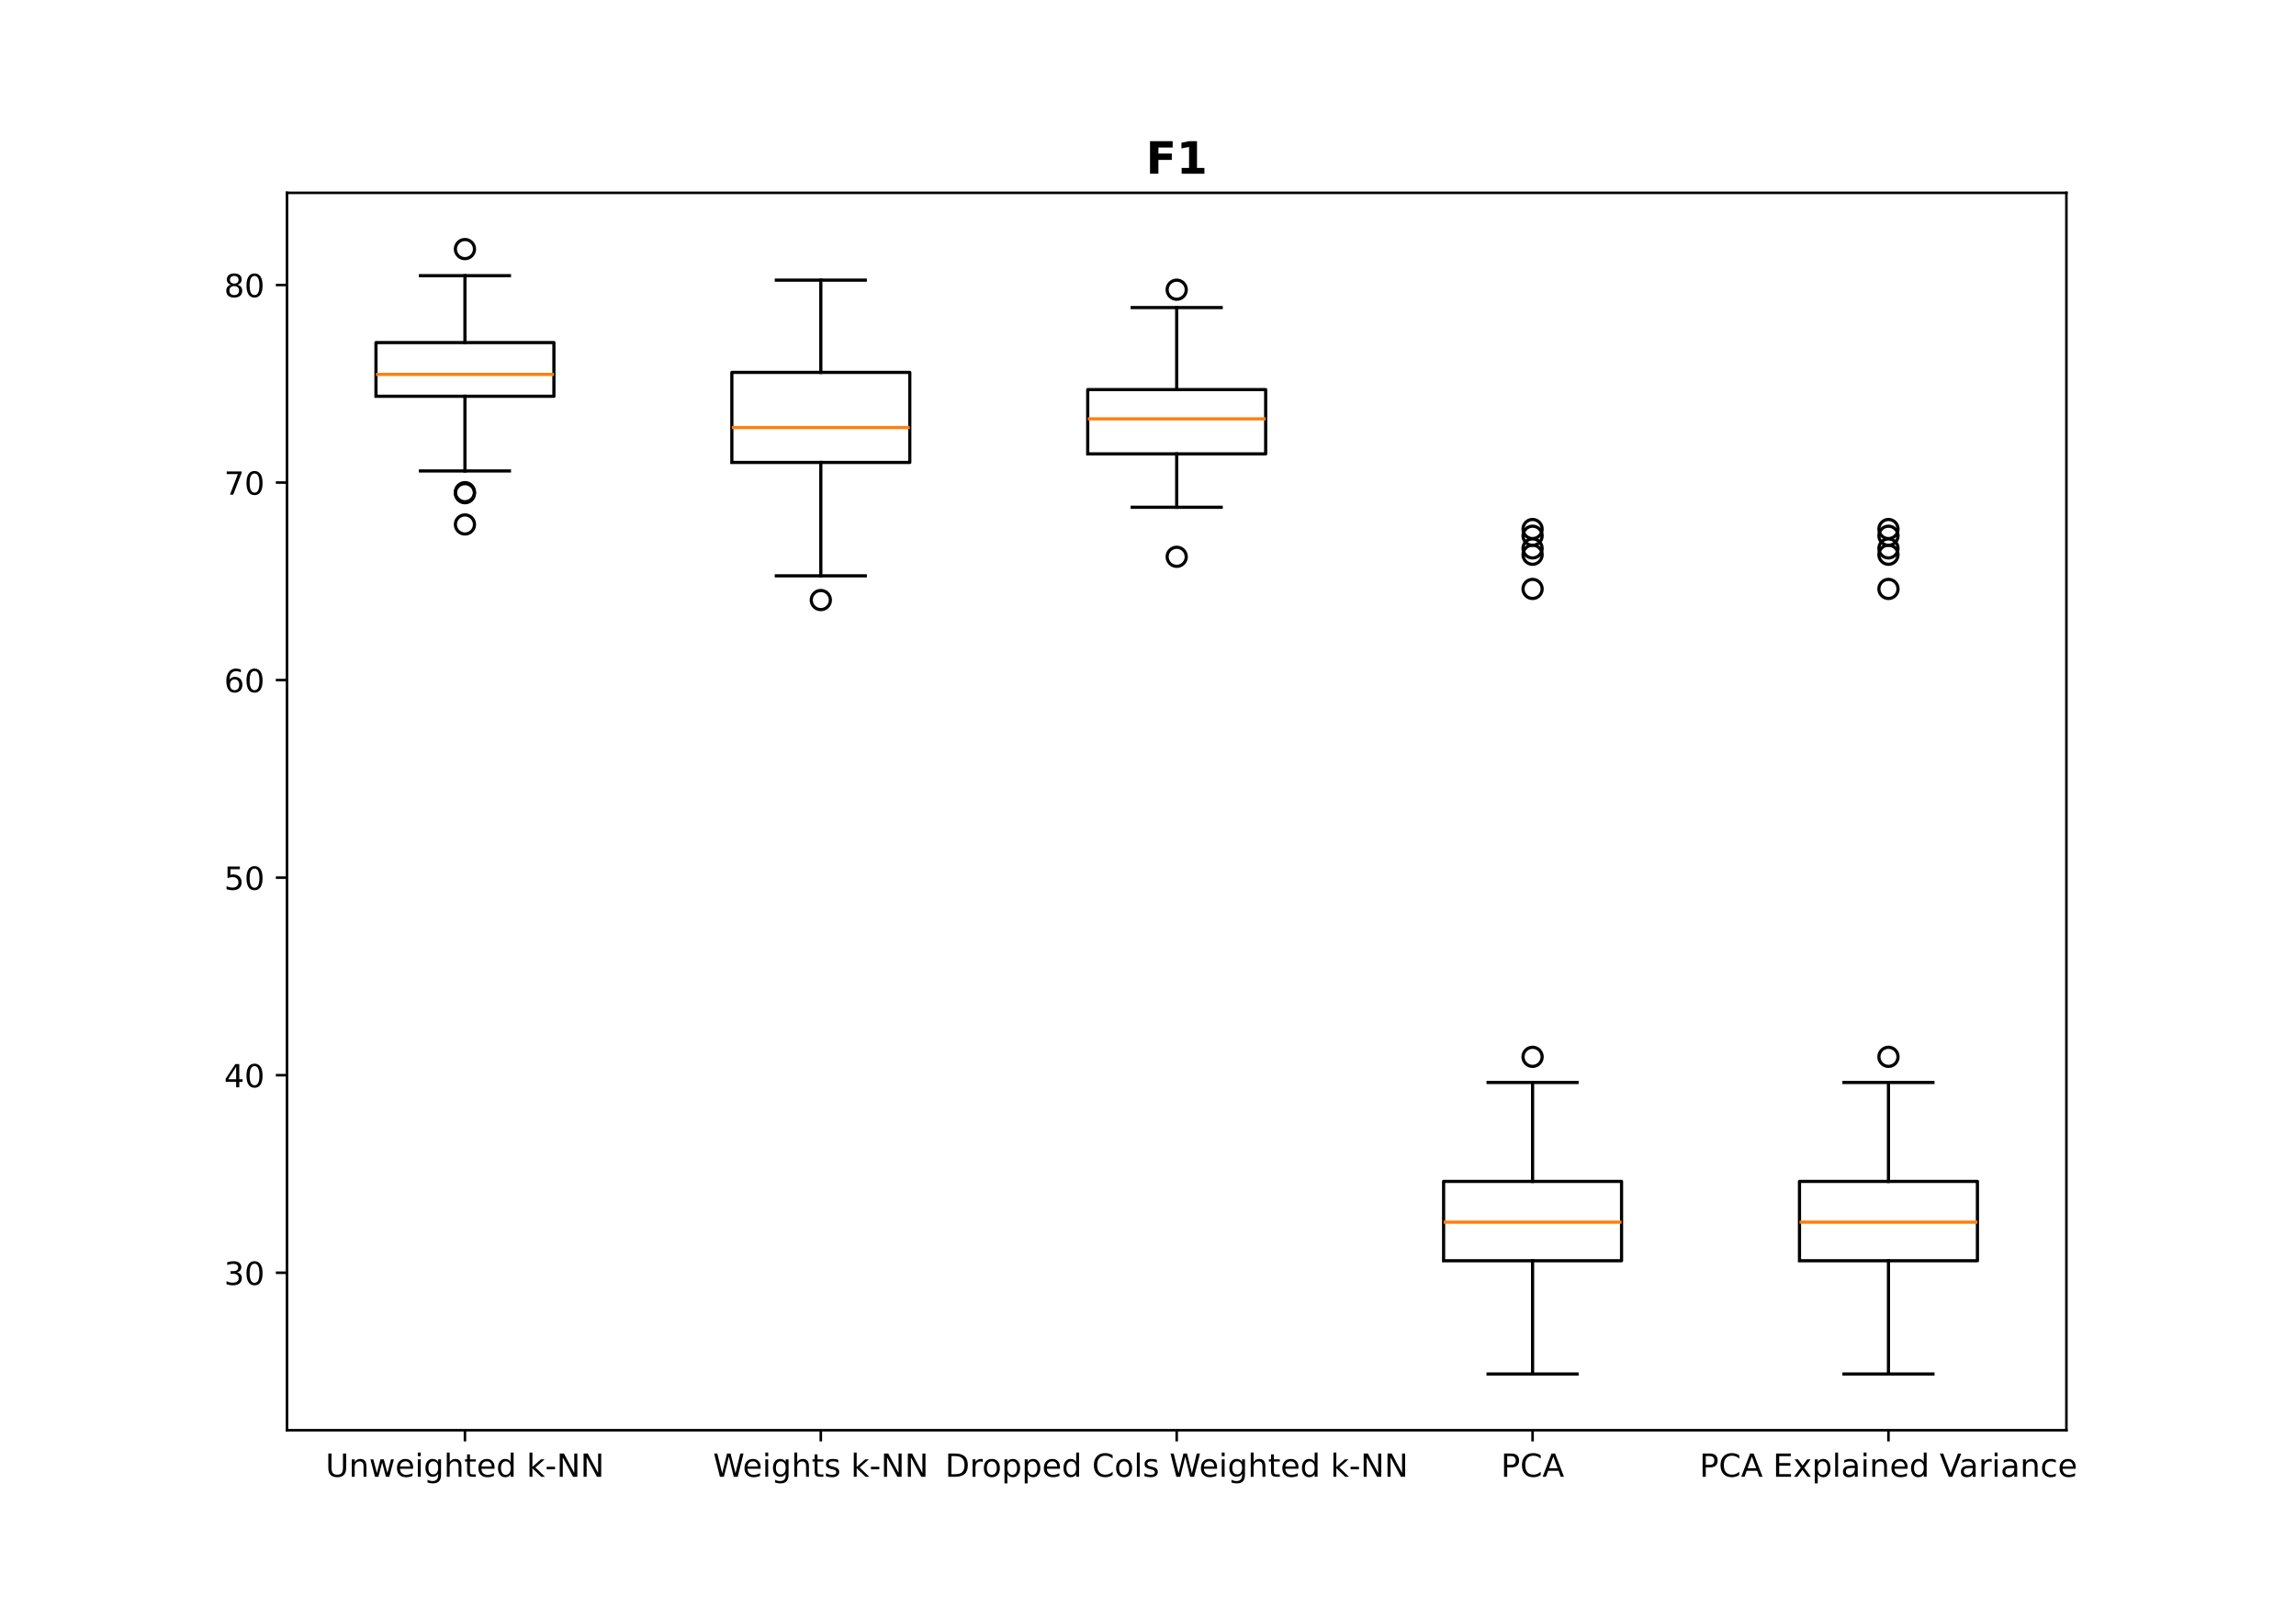
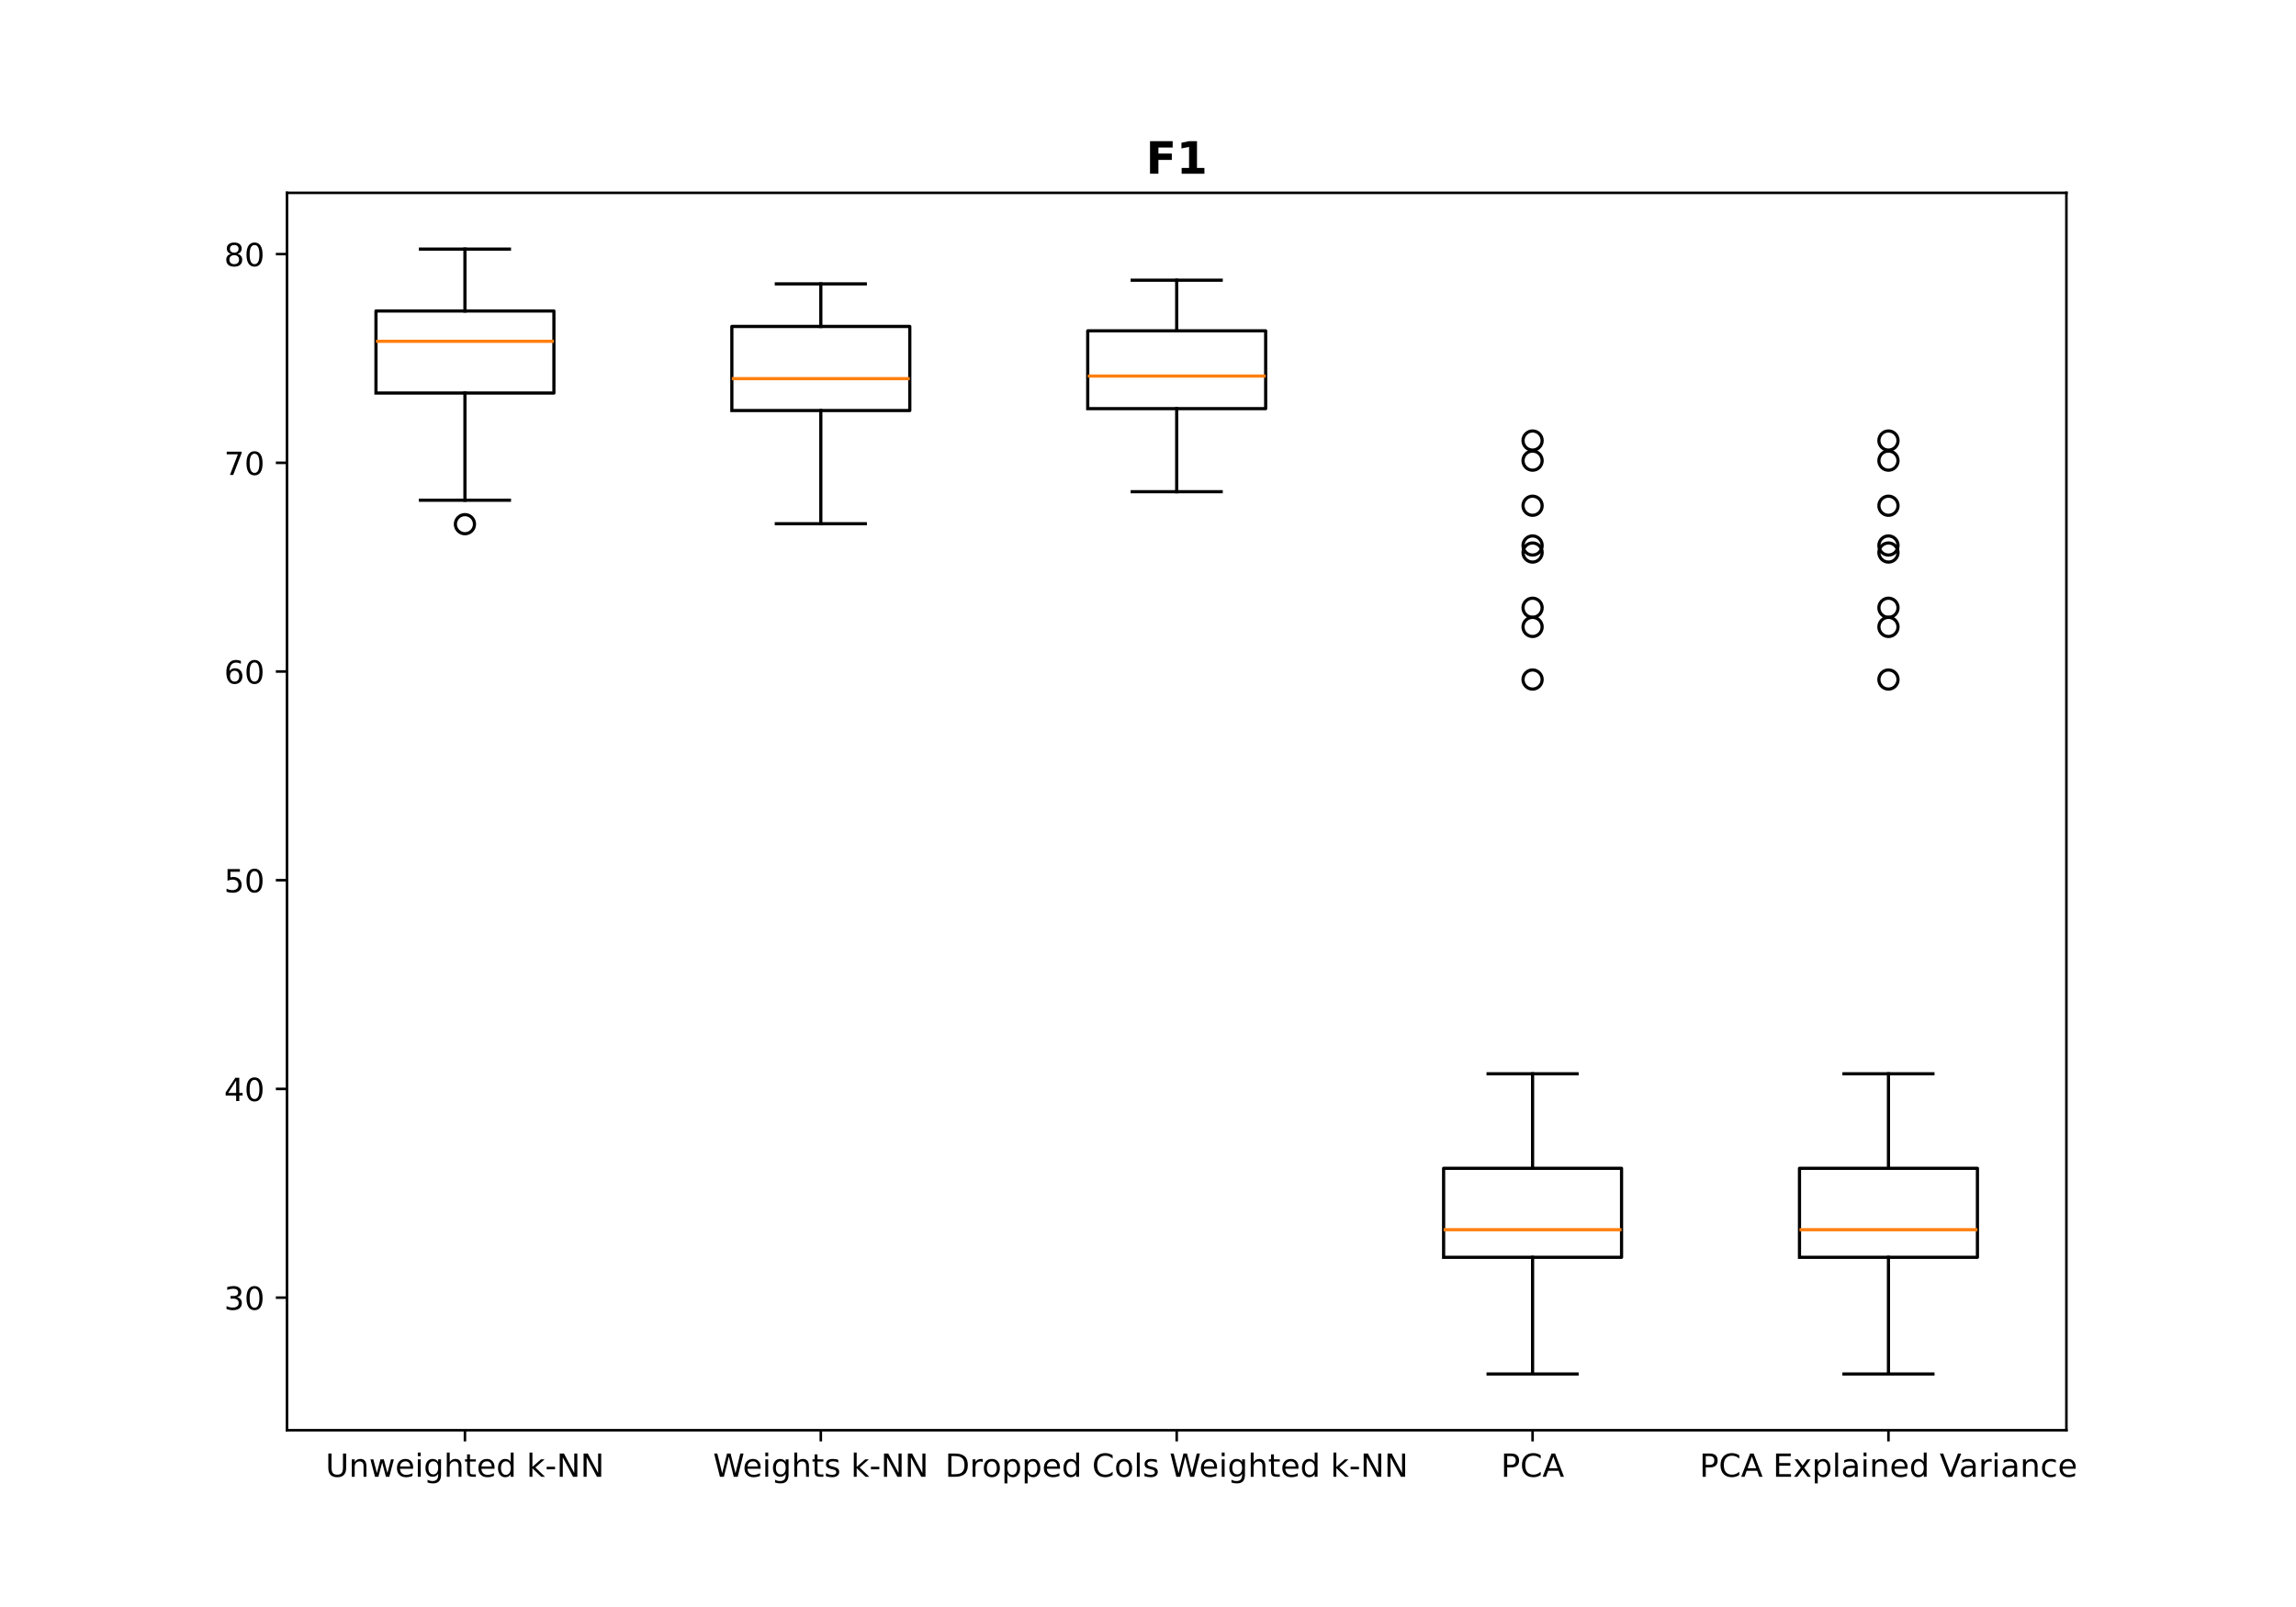
<svg xmlns="http://www.w3.org/2000/svg" xmlns:xlink="http://www.w3.org/1999/xlink" width="720pt" height="504pt" viewBox="0 0 720 504" version="1.1">
  <defs>
    <style type="text/css">*{stroke-linejoin: round; stroke-linecap: butt}</style>
  </defs>
  <g id="figure_1">
    <g id="patch_1">
      <path d="M 0 504  L 720 504  L 720 0  L 0 0  z " style="fill: #ffffff" />
    </g>
    <g id="axes_1">
      <g id="patch_2">
        <path d="M 90 448.56  L 648 448.56  L 648 60.48  L 90 60.48  z " style="fill: #ffffff" />
      </g>
      <g id="matplotlib.axis_1">
        <g id="xtick_1">
          <g id="line2d_1">
            <defs>
-               <path id="me5db2bb12d" d="M 0 0  L 0 3.5  " style="stroke: #000000; stroke-width: 0.8" />
+               <path id="mab70f60fe0" d="M 0 0  L 0 3.5  " style="stroke: #000000; stroke-width: 0.8" />
            </defs>
            <g>
-               <use xlink:href="#me5db2bb12d" x="145.8" y="448.56" style="stroke: #000000; stroke-width: 0.8" />
+               <use xlink:href="#mab70f60fe0" x="145.8" y="448.56" style="stroke: #000000; stroke-width: 0.8" />
            </g>
          </g>
          <g id="text_1">
            <g transform="translate(102.0938 463.1584) scale(0.1 -0.1)">
              <defs>
                <path id="DejaVuSans-55" d="M 556 4666  L 1191 4666  L 1191 1831  Q 1191 1081 1462 751  Q 1734 422 2344 422  Q 2950 422 3222 751  Q 3494 1081 3494 1831  L 3494 4666  L 4128 4666  L 4128 1753  Q 4128 841 3676 375  Q 3225 -91 2344 -91  Q 1459 -91 1007 375  Q 556 841 556 1753  L 556 4666  z " transform="scale(0.015625)" />
                <path id="DejaVuSans-6e" d="M 3513 2113  L 3513 0  L 2938 0  L 2938 2094  Q 2938 2591 2744 2837  Q 2550 3084 2163 3084  Q 1697 3084 1428 2787  Q 1159 2491 1159 1978  L 1159 0  L 581 0  L 581 3500  L 1159 3500  L 1159 2956  Q 1366 3272 1645 3428  Q 1925 3584 2291 3584  Q 2894 3584 3203 3211  Q 3513 2838 3513 2113  z " transform="scale(0.015625)" />
                <path id="DejaVuSans-77" d="M 269 3500  L 844 3500  L 1563 769  L 2278 3500  L 2956 3500  L 3675 769  L 4391 3500  L 4966 3500  L 4050 0  L 3372 0  L 2619 2869  L 1863 0  L 1184 0  L 269 3500  z " transform="scale(0.015625)" />
                <path id="DejaVuSans-65" d="M 3597 1894  L 3597 1613  L 953 1613  Q 991 1019 1311 708  Q 1631 397 2203 397  Q 2534 397 2845 478  Q 3156 559 3463 722  L 3463 178  Q 3153 47 2828 -22  Q 2503 -91 2169 -91  Q 1331 -91 842 396  Q 353 884 353 1716  Q 353 2575 817 3079  Q 1281 3584 2069 3584  Q 2775 3584 3186 3129  Q 3597 2675 3597 1894  z M 3022 2063  Q 3016 2534 2758 2815  Q 2500 3097 2075 3097  Q 1594 3097 1305 2825  Q 1016 2553 972 2059  L 3022 2063  z " transform="scale(0.015625)" />
                <path id="DejaVuSans-69" d="M 603 3500  L 1178 3500  L 1178 0  L 603 0  L 603 3500  z M 603 4863  L 1178 4863  L 1178 4134  L 603 4134  L 603 4863  z " transform="scale(0.015625)" />
                <path id="DejaVuSans-67" d="M 2906 1791  Q 2906 2416 2648 2759  Q 2391 3103 1925 3103  Q 1463 3103 1205 2759  Q 947 2416 947 1791  Q 947 1169 1205 825  Q 1463 481 1925 481  Q 2391 481 2648 825  Q 2906 1169 2906 1791  z M 3481 434  Q 3481 -459 3084 -895  Q 2688 -1331 1869 -1331  Q 1566 -1331 1297 -1286  Q 1028 -1241 775 -1147  L 775 -588  Q 1028 -725 1275 -790  Q 1522 -856 1778 -856  Q 2344 -856 2625 -561  Q 2906 -266 2906 331  L 2906 616  Q 2728 306 2450 153  Q 2172 0 1784 0  Q 1141 0 747 490  Q 353 981 353 1791  Q 353 2603 747 3093  Q 1141 3584 1784 3584  Q 2172 3584 2450 3431  Q 2728 3278 2906 2969  L 2906 3500  L 3481 3500  L 3481 434  z " transform="scale(0.015625)" />
                <path id="DejaVuSans-68" d="M 3513 2113  L 3513 0  L 2938 0  L 2938 2094  Q 2938 2591 2744 2837  Q 2550 3084 2163 3084  Q 1697 3084 1428 2787  Q 1159 2491 1159 1978  L 1159 0  L 581 0  L 581 4863  L 1159 4863  L 1159 2956  Q 1366 3272 1645 3428  Q 1925 3584 2291 3584  Q 2894 3584 3203 3211  Q 3513 2838 3513 2113  z " transform="scale(0.015625)" />
                <path id="DejaVuSans-74" d="M 1172 4494  L 1172 3500  L 2356 3500  L 2356 3053  L 1172 3053  L 1172 1153  Q 1172 725 1289 603  Q 1406 481 1766 481  L 2356 481  L 2356 0  L 1766 0  Q 1100 0 847 248  Q 594 497 594 1153  L 594 3053  L 172 3053  L 172 3500  L 594 3500  L 594 4494  L 1172 4494  z " transform="scale(0.015625)" />
                <path id="DejaVuSans-64" d="M 2906 2969  L 2906 4863  L 3481 4863  L 3481 0  L 2906 0  L 2906 525  Q 2725 213 2448 61  Q 2172 -91 1784 -91  Q 1150 -91 751 415  Q 353 922 353 1747  Q 353 2572 751 3078  Q 1150 3584 1784 3584  Q 2172 3584 2448 3432  Q 2725 3281 2906 2969  z M 947 1747  Q 947 1113 1208 752  Q 1469 391 1925 391  Q 2381 391 2643 752  Q 2906 1113 2906 1747  Q 2906 2381 2643 2742  Q 2381 3103 1925 3103  Q 1469 3103 1208 2742  Q 947 2381 947 1747  z " transform="scale(0.015625)" />
                <path id="DejaVuSans-20" transform="scale(0.015625)" />
                <path id="DejaVuSans-6b" d="M 581 4863  L 1159 4863  L 1159 1991  L 2875 3500  L 3609 3500  L 1753 1863  L 3688 0  L 2938 0  L 1159 1709  L 1159 0  L 581 0  L 581 4863  z " transform="scale(0.015625)" />
                <path id="DejaVuSans-2d" d="M 313 2009  L 1997 2009  L 1997 1497  L 313 1497  L 313 2009  z " transform="scale(0.015625)" />
                <path id="DejaVuSans-4e" d="M 628 4666  L 1478 4666  L 3547 763  L 3547 4666  L 4159 4666  L 4159 0  L 3309 0  L 1241 3903  L 1241 0  L 628 0  L 628 4666  z " transform="scale(0.015625)" />
              </defs>
              <use xlink:href="#DejaVuSans-55" />
              <use xlink:href="#DejaVuSans-6e" x="73.193" />
              <use xlink:href="#DejaVuSans-77" x="136.572" />
              <use xlink:href="#DejaVuSans-65" x="218.359" />
              <use xlink:href="#DejaVuSans-69" x="279.883" />
              <use xlink:href="#DejaVuSans-67" x="307.666" />
              <use xlink:href="#DejaVuSans-68" x="371.143" />
              <use xlink:href="#DejaVuSans-74" x="434.521" />
              <use xlink:href="#DejaVuSans-65" x="473.73" />
              <use xlink:href="#DejaVuSans-64" x="535.254" />
              <use xlink:href="#DejaVuSans-20" x="598.73" />
              <use xlink:href="#DejaVuSans-6b" x="630.518" />
              <use xlink:href="#DejaVuSans-2d" x="688.428" />
              <use xlink:href="#DejaVuSans-4e" x="724.512" />
              <use xlink:href="#DejaVuSans-4e" x="799.316" />
            </g>
          </g>
        </g>
        <g id="xtick_2">
          <g id="line2d_2">
            <g>
-               <use xlink:href="#me5db2bb12d" x="257.4" y="448.56" style="stroke: #000000; stroke-width: 0.8" />
+               <use xlink:href="#mab70f60fe0" x="257.4" y="448.56" style="stroke: #000000; stroke-width: 0.8" />
            </g>
          </g>
          <g id="text_2">
            <g transform="translate(223.607 463.1584) scale(0.1 -0.1)">
              <defs>
                <path id="DejaVuSans-57" d="M 213 4666  L 850 4666  L 1831 722  L 2809 4666  L 3519 4666  L 4500 722  L 5478 4666  L 6119 4666  L 4947 0  L 4153 0  L 3169 4050  L 2175 0  L 1381 0  L 213 4666  z " transform="scale(0.015625)" />
                <path id="DejaVuSans-73" d="M 2834 3397  L 2834 2853  Q 2591 2978 2328 3040  Q 2066 3103 1784 3103  Q 1356 3103 1142 2972  Q 928 2841 928 2578  Q 928 2378 1081 2264  Q 1234 2150 1697 2047  L 1894 2003  Q 2506 1872 2764 1633  Q 3022 1394 3022 966  Q 3022 478 2636 193  Q 2250 -91 1575 -91  Q 1294 -91 989 -36  Q 684 19 347 128  L 347 722  Q 666 556 975 473  Q 1284 391 1588 391  Q 1994 391 2212 530  Q 2431 669 2431 922  Q 2431 1156 2273 1281  Q 2116 1406 1581 1522  L 1381 1569  Q 847 1681 609 1914  Q 372 2147 372 2553  Q 372 3047 722 3315  Q 1072 3584 1716 3584  Q 2034 3584 2315 3537  Q 2597 3491 2834 3397  z " transform="scale(0.015625)" />
              </defs>
              <use xlink:href="#DejaVuSans-57" />
              <use xlink:href="#DejaVuSans-65" x="93.002" />
              <use xlink:href="#DejaVuSans-69" x="154.525" />
              <use xlink:href="#DejaVuSans-67" x="182.309" />
              <use xlink:href="#DejaVuSans-68" x="245.785" />
              <use xlink:href="#DejaVuSans-74" x="309.164" />
              <use xlink:href="#DejaVuSans-73" x="348.373" />
              <use xlink:href="#DejaVuSans-20" x="400.473" />
              <use xlink:href="#DejaVuSans-6b" x="432.26" />
              <use xlink:href="#DejaVuSans-2d" x="490.17" />
              <use xlink:href="#DejaVuSans-4e" x="526.254" />
              <use xlink:href="#DejaVuSans-4e" x="601.059" />
            </g>
          </g>
        </g>
        <g id="xtick_3">
          <g id="line2d_3">
            <g>
-               <use xlink:href="#me5db2bb12d" x="369" y="448.56" style="stroke: #000000; stroke-width: 0.8" />
+               <use xlink:href="#mab70f60fe0" x="369" y="448.56" style="stroke: #000000; stroke-width: 0.8" />
            </g>
          </g>
          <g id="text_3">
            <g transform="translate(296.3867 463.1584) scale(0.1 -0.1)">
              <defs>
                <path id="DejaVuSans-44" d="M 1259 4147  L 1259 519  L 2022 519  Q 2988 519 3436 956  Q 3884 1394 3884 2338  Q 3884 3275 3436 3711  Q 2988 4147 2022 4147  L 1259 4147  z M 628 4666  L 1925 4666  Q 3281 4666 3915 4102  Q 4550 3538 4550 2338  Q 4550 1131 3912 565  Q 3275 0 1925 0  L 628 0  L 628 4666  z " transform="scale(0.015625)" />
                <path id="DejaVuSans-72" d="M 2631 2963  Q 2534 3019 2420 3045  Q 2306 3072 2169 3072  Q 1681 3072 1420 2755  Q 1159 2438 1159 1844  L 1159 0  L 581 0  L 581 3500  L 1159 3500  L 1159 2956  Q 1341 3275 1631 3429  Q 1922 3584 2338 3584  Q 2397 3584 2469 3576  Q 2541 3569 2628 3553  L 2631 2963  z " transform="scale(0.015625)" />
                <path id="DejaVuSans-6f" d="M 1959 3097  Q 1497 3097 1228 2736  Q 959 2375 959 1747  Q 959 1119 1226 758  Q 1494 397 1959 397  Q 2419 397 2687 759  Q 2956 1122 2956 1747  Q 2956 2369 2687 2733  Q 2419 3097 1959 3097  z M 1959 3584  Q 2709 3584 3137 3096  Q 3566 2609 3566 1747  Q 3566 888 3137 398  Q 2709 -91 1959 -91  Q 1206 -91 779 398  Q 353 888 353 1747  Q 353 2609 779 3096  Q 1206 3584 1959 3584  z " transform="scale(0.015625)" />
                <path id="DejaVuSans-70" d="M 1159 525  L 1159 -1331  L 581 -1331  L 581 3500  L 1159 3500  L 1159 2969  Q 1341 3281 1617 3432  Q 1894 3584 2278 3584  Q 2916 3584 3314 3078  Q 3713 2572 3713 1747  Q 3713 922 3314 415  Q 2916 -91 2278 -91  Q 1894 -91 1617 61  Q 1341 213 1159 525  z M 3116 1747  Q 3116 2381 2855 2742  Q 2594 3103 2138 3103  Q 1681 3103 1420 2742  Q 1159 2381 1159 1747  Q 1159 1113 1420 752  Q 1681 391 2138 391  Q 2594 391 2855 752  Q 3116 1113 3116 1747  z " transform="scale(0.015625)" />
                <path id="DejaVuSans-43" d="M 4122 4306  L 4122 3641  Q 3803 3938 3442 4084  Q 3081 4231 2675 4231  Q 1875 4231 1450 3742  Q 1025 3253 1025 2328  Q 1025 1406 1450 917  Q 1875 428 2675 428  Q 3081 428 3442 575  Q 3803 722 4122 1019  L 4122 359  Q 3791 134 3420 21  Q 3050 -91 2638 -91  Q 1578 -91 968 557  Q 359 1206 359 2328  Q 359 3453 968 4101  Q 1578 4750 2638 4750  Q 3056 4750 3426 4639  Q 3797 4528 4122 4306  z " transform="scale(0.015625)" />
                <path id="DejaVuSans-6c" d="M 603 4863  L 1178 4863  L 1178 0  L 603 0  L 603 4863  z " transform="scale(0.015625)" />
              </defs>
              <use xlink:href="#DejaVuSans-44" />
              <use xlink:href="#DejaVuSans-72" x="77.002" />
              <use xlink:href="#DejaVuSans-6f" x="115.865" />
              <use xlink:href="#DejaVuSans-70" x="177.047" />
              <use xlink:href="#DejaVuSans-70" x="240.523" />
              <use xlink:href="#DejaVuSans-65" x="304" />
              <use xlink:href="#DejaVuSans-64" x="365.523" />
              <use xlink:href="#DejaVuSans-20" x="429" />
              <use xlink:href="#DejaVuSans-43" x="460.787" />
              <use xlink:href="#DejaVuSans-6f" x="530.611" />
              <use xlink:href="#DejaVuSans-6c" x="591.793" />
              <use xlink:href="#DejaVuSans-73" x="619.576" />
              <use xlink:href="#DejaVuSans-20" x="671.676" />
              <use xlink:href="#DejaVuSans-57" x="703.463" />
              <use xlink:href="#DejaVuSans-65" x="796.465" />
              <use xlink:href="#DejaVuSans-69" x="857.988" />
              <use xlink:href="#DejaVuSans-67" x="885.771" />
              <use xlink:href="#DejaVuSans-68" x="949.248" />
              <use xlink:href="#DejaVuSans-74" x="1012.627" />
              <use xlink:href="#DejaVuSans-65" x="1051.836" />
              <use xlink:href="#DejaVuSans-64" x="1113.359" />
              <use xlink:href="#DejaVuSans-20" x="1176.836" />
              <use xlink:href="#DejaVuSans-6b" x="1208.623" />
              <use xlink:href="#DejaVuSans-2d" x="1266.533" />
              <use xlink:href="#DejaVuSans-4e" x="1302.617" />
              <use xlink:href="#DejaVuSans-4e" x="1377.422" />
            </g>
          </g>
        </g>
        <g id="xtick_4">
          <g id="line2d_4">
            <g>
-               <use xlink:href="#me5db2bb12d" x="480.6" y="448.56" style="stroke: #000000; stroke-width: 0.8" />
+               <use xlink:href="#mab70f60fe0" x="480.6" y="448.56" style="stroke: #000000; stroke-width: 0.8" />
            </g>
          </g>
          <g id="text_4">
            <g transform="translate(470.6734 463.1584) scale(0.1 -0.1)">
              <defs>
                <path id="DejaVuSans-50" d="M 1259 4147  L 1259 2394  L 2053 2394  Q 2494 2394 2734 2622  Q 2975 2850 2975 3272  Q 2975 3691 2734 3919  Q 2494 4147 2053 4147  L 1259 4147  z M 628 4666  L 2053 4666  Q 2838 4666 3239 4311  Q 3641 3956 3641 3272  Q 3641 2581 3239 2228  Q 2838 1875 2053 1875  L 1259 1875  L 1259 0  L 628 0  L 628 4666  z " transform="scale(0.015625)" />
                <path id="DejaVuSans-41" d="M 2188 4044  L 1331 1722  L 3047 1722  L 2188 4044  z M 1831 4666  L 2547 4666  L 4325 0  L 3669 0  L 3244 1197  L 1141 1197  L 716 0  L 50 0  L 1831 4666  z " transform="scale(0.015625)" />
              </defs>
              <use xlink:href="#DejaVuSans-50" />
              <use xlink:href="#DejaVuSans-43" x="60.303" />
              <use xlink:href="#DejaVuSans-41" x="130.127" />
            </g>
          </g>
        </g>
        <g id="xtick_5">
          <g id="line2d_5">
            <g>
-               <use xlink:href="#me5db2bb12d" x="592.2" y="448.56" style="stroke: #000000; stroke-width: 0.8" />
+               <use xlink:href="#mab70f60fe0" x="592.2" y="448.56" style="stroke: #000000; stroke-width: 0.8" />
            </g>
          </g>
          <g id="text_5">
            <g transform="translate(532.9406 463.1584) scale(0.1 -0.1)">
              <defs>
                <path id="DejaVuSans-45" d="M 628 4666  L 3578 4666  L 3578 4134  L 1259 4134  L 1259 2753  L 3481 2753  L 3481 2222  L 1259 2222  L 1259 531  L 3634 531  L 3634 0  L 628 0  L 628 4666  z " transform="scale(0.015625)" />
                <path id="DejaVuSans-78" d="M 3513 3500  L 2247 1797  L 3578 0  L 2900 0  L 1881 1375  L 863 0  L 184 0  L 1544 1831  L 300 3500  L 978 3500  L 1906 2253  L 2834 3500  L 3513 3500  z " transform="scale(0.015625)" />
                <path id="DejaVuSans-61" d="M 2194 1759  Q 1497 1759 1228 1600  Q 959 1441 959 1056  Q 959 750 1161 570  Q 1363 391 1709 391  Q 2188 391 2477 730  Q 2766 1069 2766 1631  L 2766 1759  L 2194 1759  z M 3341 1997  L 3341 0  L 2766 0  L 2766 531  Q 2569 213 2275 61  Q 1981 -91 1556 -91  Q 1019 -91 701 211  Q 384 513 384 1019  Q 384 1609 779 1909  Q 1175 2209 1959 2209  L 2766 2209  L 2766 2266  Q 2766 2663 2505 2880  Q 2244 3097 1772 3097  Q 1472 3097 1187 3025  Q 903 2953 641 2809  L 641 3341  Q 956 3463 1253 3523  Q 1550 3584 1831 3584  Q 2591 3584 2966 3190  Q 3341 2797 3341 1997  z " transform="scale(0.015625)" />
                <path id="DejaVuSans-56" d="M 1831 0  L 50 4666  L 709 4666  L 2188 738  L 3669 4666  L 4325 4666  L 2547 0  L 1831 0  z " transform="scale(0.015625)" />
                <path id="DejaVuSans-63" d="M 3122 3366  L 3122 2828  Q 2878 2963 2633 3030  Q 2388 3097 2138 3097  Q 1578 3097 1268 2742  Q 959 2388 959 1747  Q 959 1106 1268 751  Q 1578 397 2138 397  Q 2388 397 2633 464  Q 2878 531 3122 666  L 3122 134  Q 2881 22 2623 -34  Q 2366 -91 2075 -91  Q 1284 -91 818 406  Q 353 903 353 1747  Q 353 2603 823 3093  Q 1294 3584 2113 3584  Q 2378 3584 2631 3529  Q 2884 3475 3122 3366  z " transform="scale(0.015625)" />
              </defs>
              <use xlink:href="#DejaVuSans-50" />
              <use xlink:href="#DejaVuSans-43" x="60.303" />
              <use xlink:href="#DejaVuSans-41" x="130.127" />
              <use xlink:href="#DejaVuSans-20" x="198.535" />
              <use xlink:href="#DejaVuSans-45" x="230.322" />
              <use xlink:href="#DejaVuSans-78" x="293.506" />
              <use xlink:href="#DejaVuSans-70" x="352.686" />
              <use xlink:href="#DejaVuSans-6c" x="416.162" />
              <use xlink:href="#DejaVuSans-61" x="443.945" />
              <use xlink:href="#DejaVuSans-69" x="505.225" />
              <use xlink:href="#DejaVuSans-6e" x="533.008" />
              <use xlink:href="#DejaVuSans-65" x="596.387" />
              <use xlink:href="#DejaVuSans-64" x="657.91" />
              <use xlink:href="#DejaVuSans-20" x="721.387" />
              <use xlink:href="#DejaVuSans-56" x="753.174" />
              <use xlink:href="#DejaVuSans-61" x="813.832" />
              <use xlink:href="#DejaVuSans-72" x="875.111" />
              <use xlink:href="#DejaVuSans-69" x="916.225" />
              <use xlink:href="#DejaVuSans-61" x="944.008" />
              <use xlink:href="#DejaVuSans-6e" x="1005.287" />
              <use xlink:href="#DejaVuSans-63" x="1068.666" />
              <use xlink:href="#DejaVuSans-65" x="1123.646" />
            </g>
          </g>
        </g>
      </g>
      <g id="matplotlib.axis_2">
        <g id="ytick_1">
          <g id="line2d_6">
            <defs>
-               <path id="m335acdf422" d="M 0 0  L -3.5 0  " style="stroke: #000000; stroke-width: 0.8" />
+               <path id="m20b9049cc6" d="M 0 0  L -3.5 0  " style="stroke: #000000; stroke-width: 0.8" />
            </defs>
            <g>
-               <use xlink:href="#m335acdf422" x="90" y="399.171" style="stroke: #000000; stroke-width: 0.8" />
+               <use xlink:href="#m20b9049cc6" x="90" y="406.972" style="stroke: #000000; stroke-width: 0.8" />
            </g>
          </g>
          <g id="text_6">
-             <g transform="translate(70.275 402.97) scale(0.1 -0.1)">
+             <g transform="translate(70.275 410.7716) scale(0.1 -0.1)">
              <defs>
                <path id="DejaVuSans-33" d="M 2597 2516  Q 3050 2419 3304 2112  Q 3559 1806 3559 1356  Q 3559 666 3084 287  Q 2609 -91 1734 -91  Q 1441 -91 1130 -33  Q 819 25 488 141  L 488 750  Q 750 597 1062 519  Q 1375 441 1716 441  Q 2309 441 2620 675  Q 2931 909 2931 1356  Q 2931 1769 2642 2001  Q 2353 2234 1838 2234  L 1294 2234  L 1294 2753  L 1863 2753  Q 2328 2753 2575 2939  Q 2822 3125 2822 3475  Q 2822 3834 2567 4026  Q 2313 4219 1838 4219  Q 1578 4219 1281 4162  Q 984 4106 628 3988  L 628 4550  Q 988 4650 1302 4700  Q 1616 4750 1894 4750  Q 2613 4750 3031 4423  Q 3450 4097 3450 3541  Q 3450 3153 3228 2886  Q 3006 2619 2597 2516  z " transform="scale(0.015625)" />
                <path id="DejaVuSans-30" d="M 2034 4250  Q 1547 4250 1301 3770  Q 1056 3291 1056 2328  Q 1056 1369 1301 889  Q 1547 409 2034 409  Q 2525 409 2770 889  Q 3016 1369 3016 2328  Q 3016 3291 2770 3770  Q 2525 4250 2034 4250  z M 2034 4750  Q 2819 4750 3233 4129  Q 3647 3509 3647 2328  Q 3647 1150 3233 529  Q 2819 -91 2034 -91  Q 1250 -91 836 529  Q 422 1150 422 2328  Q 422 3509 836 4129  Q 1250 4750 2034 4750  z " transform="scale(0.015625)" />
              </defs>
              <use xlink:href="#DejaVuSans-33" />
              <use xlink:href="#DejaVuSans-30" x="63.623" />
            </g>
          </g>
        </g>
        <g id="ytick_2">
          <g id="line2d_7">
            <g>
-               <use xlink:href="#m335acdf422" x="90" y="337.214" style="stroke: #000000; stroke-width: 0.8" />
+               <use xlink:href="#m20b9049cc6" x="90" y="341.515" style="stroke: #000000; stroke-width: 0.8" />
            </g>
          </g>
          <g id="text_7">
-             <g transform="translate(70.275 341.0128) scale(0.1 -0.1)">
+             <g transform="translate(70.275 345.3147) scale(0.1 -0.1)">
              <defs>
                <path id="DejaVuSans-34" d="M 2419 4116  L 825 1625  L 2419 1625  L 2419 4116  z M 2253 4666  L 3047 4666  L 3047 1625  L 3713 1625  L 3713 1100  L 3047 1100  L 3047 0  L 2419 0  L 2419 1100  L 313 1100  L 313 1709  L 2253 4666  z " transform="scale(0.015625)" />
              </defs>
              <use xlink:href="#DejaVuSans-34" />
              <use xlink:href="#DejaVuSans-30" x="63.623" />
            </g>
          </g>
        </g>
        <g id="ytick_3">
          <g id="line2d_8">
            <g>
-               <use xlink:href="#m335acdf422" x="90" y="275.256" style="stroke: #000000; stroke-width: 0.8" />
+               <use xlink:href="#m20b9049cc6" x="90" y="276.059" style="stroke: #000000; stroke-width: 0.8" />
            </g>
          </g>
          <g id="text_8">
-             <g transform="translate(70.275 279.0557) scale(0.1 -0.1)">
+             <g transform="translate(70.275 279.8578) scale(0.1 -0.1)">
              <defs>
                <path id="DejaVuSans-35" d="M 691 4666  L 3169 4666  L 3169 4134  L 1269 4134  L 1269 2991  Q 1406 3038 1543 3061  Q 1681 3084 1819 3084  Q 2600 3084 3056 2656  Q 3513 2228 3513 1497  Q 3513 744 3044 326  Q 2575 -91 1722 -91  Q 1428 -91 1123 -41  Q 819 9 494 109  L 494 744  Q 775 591 1075 516  Q 1375 441 1709 441  Q 2250 441 2565 725  Q 2881 1009 2881 1497  Q 2881 1984 2565 2268  Q 2250 2553 1709 2553  Q 1456 2553 1204 2497  Q 953 2441 691 2322  L 691 4666  z " transform="scale(0.015625)" />
              </defs>
              <use xlink:href="#DejaVuSans-35" />
              <use xlink:href="#DejaVuSans-30" x="63.623" />
            </g>
          </g>
        </g>
        <g id="ytick_4">
          <g id="line2d_9">
            <g>
-               <use xlink:href="#m335acdf422" x="90" y="213.299" style="stroke: #000000; stroke-width: 0.8" />
+               <use xlink:href="#m20b9049cc6" x="90" y="210.602" style="stroke: #000000; stroke-width: 0.8" />
            </g>
          </g>
          <g id="text_9">
-             <g transform="translate(70.275 217.0985) scale(0.1 -0.1)">
+             <g transform="translate(70.275 214.4009) scale(0.1 -0.1)">
              <defs>
                <path id="DejaVuSans-36" d="M 2113 2584  Q 1688 2584 1439 2293  Q 1191 2003 1191 1497  Q 1191 994 1439 701  Q 1688 409 2113 409  Q 2538 409 2786 701  Q 3034 994 3034 1497  Q 3034 2003 2786 2293  Q 2538 2584 2113 2584  z M 3366 4563  L 3366 3988  Q 3128 4100 2886 4159  Q 2644 4219 2406 4219  Q 1781 4219 1451 3797  Q 1122 3375 1075 2522  Q 1259 2794 1537 2939  Q 1816 3084 2150 3084  Q 2853 3084 3261 2657  Q 3669 2231 3669 1497  Q 3669 778 3244 343  Q 2819 -91 2113 -91  Q 1303 -91 875 529  Q 447 1150 447 2328  Q 447 3434 972 4092  Q 1497 4750 2381 4750  Q 2619 4750 2861 4703  Q 3103 4656 3366 4563  z " transform="scale(0.015625)" />
              </defs>
              <use xlink:href="#DejaVuSans-36" />
              <use xlink:href="#DejaVuSans-30" x="63.623" />
            </g>
          </g>
        </g>
        <g id="ytick_5">
          <g id="line2d_10">
            <g>
-               <use xlink:href="#m335acdf422" x="90" y="151.342" style="stroke: #000000; stroke-width: 0.8" />
+               <use xlink:href="#m20b9049cc6" x="90" y="145.145" style="stroke: #000000; stroke-width: 0.8" />
            </g>
          </g>
          <g id="text_10">
-             <g transform="translate(70.275 155.1413) scale(0.1 -0.1)">
+             <g transform="translate(70.275 148.944) scale(0.1 -0.1)">
              <defs>
                <path id="DejaVuSans-37" d="M 525 4666  L 3525 4666  L 3525 4397  L 1831 0  L 1172 0  L 2766 4134  L 525 4134  L 525 4666  z " transform="scale(0.015625)" />
              </defs>
              <use xlink:href="#DejaVuSans-37" />
              <use xlink:href="#DejaVuSans-30" x="63.623" />
            </g>
          </g>
        </g>
        <g id="ytick_6">
          <g id="line2d_11">
            <g>
-               <use xlink:href="#m335acdf422" x="90" y="89.385" style="stroke: #000000; stroke-width: 0.8" />
+               <use xlink:href="#m20b9049cc6" x="90" y="79.688" style="stroke: #000000; stroke-width: 0.8" />
            </g>
          </g>
          <g id="text_11">
-             <g transform="translate(70.275 93.18416) scale(0.1 -0.1)">
+             <g transform="translate(70.275 83.48705) scale(0.1 -0.1)">
              <defs>
                <path id="DejaVuSans-38" d="M 2034 2216  Q 1584 2216 1326 1975  Q 1069 1734 1069 1313  Q 1069 891 1326 650  Q 1584 409 2034 409  Q 2484 409 2743 651  Q 3003 894 3003 1313  Q 3003 1734 2745 1975  Q 2488 2216 2034 2216  z M 1403 2484  Q 997 2584 770 2862  Q 544 3141 544 3541  Q 544 4100 942 4425  Q 1341 4750 2034 4750  Q 2731 4750 3128 4425  Q 3525 4100 3525 3541  Q 3525 3141 3298 2862  Q 3072 2584 2669 2484  Q 3125 2378 3379 2068  Q 3634 1759 3634 1313  Q 3634 634 3220 271  Q 2806 -91 2034 -91  Q 1263 -91 848 271  Q 434 634 434 1313  Q 434 1759 690 2068  Q 947 2378 1403 2484  z M 1172 3481  Q 1172 3119 1398 2916  Q 1625 2713 2034 2713  Q 2441 2713 2670 2916  Q 2900 3119 2900 3481  Q 2900 3844 2670 4047  Q 2441 4250 2034 4250  Q 1625 4250 1398 4047  Q 1172 3844 1172 3481  z " transform="scale(0.015625)" />
              </defs>
              <use xlink:href="#DejaVuSans-38" />
              <use xlink:href="#DejaVuSans-30" x="63.623" />
            </g>
          </g>
        </g>
      </g>
      <g id="line2d_12">
-         <path d="M 117.9 124.287  L 173.7 124.287  L 173.7 107.439  L 117.9 107.439  L 117.9 124.287  " clip-path="url(#pc5b7116d0b)" style="fill: none; stroke: #000000; stroke-linecap: square" />
+         <path d="M 117.9 123.261  L 173.7 123.261  L 173.7 97.533  L 117.9 97.533  L 117.9 123.261  " clip-path="url(#p5ca4bf5dde)" style="fill: none; stroke: #000000; stroke-linecap: square" />
      </g>
      <g id="line2d_13">
-         <path d="M 145.8 124.287  L 145.8 147.698  " clip-path="url(#pc5b7116d0b)" style="fill: none; stroke: #000000; stroke-linecap: square" />
+         <path d="M 145.8 123.261  L 145.8 156.874  " clip-path="url(#p5ca4bf5dde)" style="fill: none; stroke: #000000; stroke-linecap: square" />
      </g>
      <g id="line2d_14">
-         <path d="M 145.8 107.439  L 145.8 86.452  " clip-path="url(#pc5b7116d0b)" style="fill: none; stroke: #000000; stroke-linecap: square" />
+         <path d="M 145.8 97.533  L 145.8 78.12  " clip-path="url(#p5ca4bf5dde)" style="fill: none; stroke: #000000; stroke-linecap: square" />
      </g>
      <g id="line2d_15">
-         <path d="M 131.85 147.698  L 159.75 147.698  " clip-path="url(#pc5b7116d0b)" style="fill: none; stroke: #000000; stroke-linecap: square" />
+         <path d="M 131.85 156.874  L 159.75 156.874  " clip-path="url(#p5ca4bf5dde)" style="fill: none; stroke: #000000; stroke-linecap: square" />
      </g>
      <g id="line2d_16">
-         <path d="M 131.85 86.452  L 159.75 86.452  " clip-path="url(#pc5b7116d0b)" style="fill: none; stroke: #000000; stroke-linecap: square" />
+         <path d="M 131.85 78.12  L 159.75 78.12  " clip-path="url(#p5ca4bf5dde)" style="fill: none; stroke: #000000; stroke-linecap: square" />
      </g>
      <g id="line2d_17">
        <defs>
-           <path id="ma8d126f12b" d="M 0 3  C 0.796 3 1.559 2.684 2.121 2.121  C 2.684 1.559 3 0.796 3 0  C 3 -0.796 2.684 -1.559 2.121 -2.121  C 1.559 -2.684 0.796 -3 0 -3  C -0.796 -3 -1.559 -2.684 -2.121 -2.121  C -2.684 -1.559 -3 -0.796 -3 0  C -3 0.796 -2.684 1.559 -2.121 2.121  C -1.559 2.684 -0.796 3 0 3  z " style="stroke: #000000" />
+           <path id="md053962243" d="M 0 3  C 0.796 3 1.559 2.684 2.121 2.121  C 2.684 1.559 3 0.796 3 0  C 3 -0.796 2.684 -1.559 2.121 -2.121  C 1.559 -2.684 0.796 -3 0 -3  C -0.796 -3 -1.559 -2.684 -2.121 -2.121  C -2.684 -1.559 -3 -0.796 -3 0  C -3 0.796 -2.684 1.559 -2.121 2.121  C -1.559 2.684 -0.796 3 0 3  z " style="stroke: #000000" />
        </defs>
-         <g clip-path="url(#pc5b7116d0b)">
-           <use xlink:href="#ma8d126f12b" x="145.8" y="154.364" style="fill-opacity: 0; stroke: #000000" />
-           <use xlink:href="#ma8d126f12b" x="145.8" y="154.681" style="fill-opacity: 0; stroke: #000000" />
-           <use xlink:href="#ma8d126f12b" x="145.8" y="164.485" style="fill-opacity: 0; stroke: #000000" />
-           <use xlink:href="#ma8d126f12b" x="145.8" y="78.12" style="fill-opacity: 0; stroke: #000000" />
+         <g clip-path="url(#p5ca4bf5dde)">
+           <use xlink:href="#md053962243" x="145.8" y="164.397" style="fill-opacity: 0; stroke: #000000" />
        </g>
      </g>
      <g id="line2d_18">
-         <path d="M 229.5 145.037  L 285.3 145.037  L 285.3 116.801  L 229.5 116.801  L 229.5 145.037  " clip-path="url(#pc5b7116d0b)" style="fill: none; stroke: #000000; stroke-linecap: square" />
+         <path d="M 229.5 128.757  L 285.3 128.757  L 285.3 102.384  L 229.5 102.384  L 229.5 128.757  " clip-path="url(#p5ca4bf5dde)" style="fill: none; stroke: #000000; stroke-linecap: square" />
      </g>
      <g id="line2d_19">
-         <path d="M 257.4 145.037  L 257.4 180.6  " clip-path="url(#pc5b7116d0b)" style="fill: none; stroke: #000000; stroke-linecap: square" />
+         <path d="M 257.4 128.757  L 257.4 164.253  " clip-path="url(#p5ca4bf5dde)" style="fill: none; stroke: #000000; stroke-linecap: square" />
      </g>
      <g id="line2d_20">
-         <path d="M 257.4 116.801  L 257.4 87.855  " clip-path="url(#pc5b7116d0b)" style="fill: none; stroke: #000000; stroke-linecap: square" />
+         <path d="M 257.4 102.384  L 257.4 89.039  " clip-path="url(#p5ca4bf5dde)" style="fill: none; stroke: #000000; stroke-linecap: square" />
      </g>
      <g id="line2d_21">
-         <path d="M 243.45 180.6  L 271.35 180.6  " clip-path="url(#pc5b7116d0b)" style="fill: none; stroke: #000000; stroke-linecap: square" />
+         <path d="M 243.45 164.253  L 271.35 164.253  " clip-path="url(#p5ca4bf5dde)" style="fill: none; stroke: #000000; stroke-linecap: square" />
      </g>
      <g id="line2d_22">
-         <path d="M 243.45 87.855  L 271.35 87.855  " clip-path="url(#pc5b7116d0b)" style="fill: none; stroke: #000000; stroke-linecap: square" />
-       </g>
-       <g id="line2d_23">
-         <g clip-path="url(#pc5b7116d0b)">
-           <use xlink:href="#ma8d126f12b" x="257.4" y="188.192" style="fill-opacity: 0; stroke: #000000" />
-         </g>
-       </g>
+         <path d="M 243.45 89.039  L 271.35 89.039  " clip-path="url(#p5ca4bf5dde)" style="fill: none; stroke: #000000; stroke-linecap: square" />
+       </g>
+       <g id="line2d_23" />
      <g id="line2d_24">
-         <path d="M 341.1 142.357  L 396.9 142.357  L 396.9 122.189  L 341.1 122.189  L 341.1 142.357  " clip-path="url(#pc5b7116d0b)" style="fill: none; stroke: #000000; stroke-linecap: square" />
+         <path d="M 341.1 128.165  L 396.9 128.165  L 396.9 103.764  L 341.1 103.764  L 341.1 128.165  " clip-path="url(#p5ca4bf5dde)" style="fill: none; stroke: #000000; stroke-linecap: square" />
      </g>
      <g id="line2d_25">
-         <path d="M 369 142.357  L 369 159.087  " clip-path="url(#pc5b7116d0b)" style="fill: none; stroke: #000000; stroke-linecap: square" />
+         <path d="M 369 128.165  L 369 154.223  " clip-path="url(#p5ca4bf5dde)" style="fill: none; stroke: #000000; stroke-linecap: square" />
      </g>
      <g id="line2d_26">
-         <path d="M 369 122.189  L 369 96.466  " clip-path="url(#pc5b7116d0b)" style="fill: none; stroke: #000000; stroke-linecap: square" />
+         <path d="M 369 103.764  L 369 87.87  " clip-path="url(#p5ca4bf5dde)" style="fill: none; stroke: #000000; stroke-linecap: square" />
      </g>
      <g id="line2d_27">
-         <path d="M 355.05 159.087  L 382.95 159.087  " clip-path="url(#pc5b7116d0b)" style="fill: none; stroke: #000000; stroke-linecap: square" />
+         <path d="M 355.05 154.223  L 382.95 154.223  " clip-path="url(#p5ca4bf5dde)" style="fill: none; stroke: #000000; stroke-linecap: square" />
      </g>
      <g id="line2d_28">
-         <path d="M 355.05 96.466  L 382.95 96.466  " clip-path="url(#pc5b7116d0b)" style="fill: none; stroke: #000000; stroke-linecap: square" />
-       </g>
-       <g id="line2d_29">
-         <g clip-path="url(#pc5b7116d0b)">
-           <use xlink:href="#ma8d126f12b" x="369" y="174.625" style="fill-opacity: 0; stroke: #000000" />
-           <use xlink:href="#ma8d126f12b" x="369" y="90.86" style="fill-opacity: 0; stroke: #000000" />
-         </g>
-       </g>
+         <path d="M 355.05 87.87  L 382.95 87.87  " clip-path="url(#p5ca4bf5dde)" style="fill: none; stroke: #000000; stroke-linecap: square" />
+       </g>
+       <g id="line2d_29" />
      <g id="line2d_30">
-         <path d="M 452.7 395.398  L 508.5 395.398  L 508.5 370.518  L 452.7 370.518  L 452.7 395.398  " clip-path="url(#pc5b7116d0b)" style="fill: none; stroke: #000000; stroke-linecap: square" />
+         <path d="M 452.7 394.327  L 508.5 394.327  L 508.5 366.419  L 452.7 366.419  L 452.7 394.327  " clip-path="url(#p5ca4bf5dde)" style="fill: none; stroke: #000000; stroke-linecap: square" />
      </g>
      <g id="line2d_31">
-         <path d="M 480.6 395.398  L 480.6 430.92  " clip-path="url(#pc5b7116d0b)" style="fill: none; stroke: #000000; stroke-linecap: square" />
+         <path d="M 480.6 394.327  L 480.6 430.92  " clip-path="url(#p5ca4bf5dde)" style="fill: none; stroke: #000000; stroke-linecap: square" />
      </g>
      <g id="line2d_32">
-         <path d="M 480.6 370.518  L 480.6 339.498  " clip-path="url(#pc5b7116d0b)" style="fill: none; stroke: #000000; stroke-linecap: square" />
+         <path d="M 480.6 366.419  L 480.6 336.776  " clip-path="url(#p5ca4bf5dde)" style="fill: none; stroke: #000000; stroke-linecap: square" />
      </g>
      <g id="line2d_33">
-         <path d="M 466.65 430.92  L 494.55 430.92  " clip-path="url(#pc5b7116d0b)" style="fill: none; stroke: #000000; stroke-linecap: square" />
+         <path d="M 466.65 430.92  L 494.55 430.92  " clip-path="url(#p5ca4bf5dde)" style="fill: none; stroke: #000000; stroke-linecap: square" />
      </g>
      <g id="line2d_34">
-         <path d="M 466.65 339.498  L 494.55 339.498  " clip-path="url(#pc5b7116d0b)" style="fill: none; stroke: #000000; stroke-linecap: square" />
+         <path d="M 466.65 336.776  L 494.55 336.776  " clip-path="url(#p5ca4bf5dde)" style="fill: none; stroke: #000000; stroke-linecap: square" />
      </g>
      <g id="line2d_35">
-         <g clip-path="url(#pc5b7116d0b)">
-           <use xlink:href="#ma8d126f12b" x="480.6" y="173.98" style="fill-opacity: 0; stroke: #000000" />
-           <use xlink:href="#ma8d126f12b" x="480.6" y="331.45" style="fill-opacity: 0; stroke: #000000" />
-           <use xlink:href="#ma8d126f12b" x="480.6" y="165.92" style="fill-opacity: 0; stroke: #000000" />
-           <use xlink:href="#ma8d126f12b" x="480.6" y="171.995" style="fill-opacity: 0; stroke: #000000" />
-           <use xlink:href="#ma8d126f12b" x="480.6" y="184.704" style="fill-opacity: 0; stroke: #000000" />
-           <use xlink:href="#ma8d126f12b" x="480.6" y="168.023" style="fill-opacity: 0; stroke: #000000" />
+         <g clip-path="url(#p5ca4bf5dde)">
+           <use xlink:href="#md053962243" x="480.6" y="190.61" style="fill-opacity: 0; stroke: #000000" />
+           <use xlink:href="#md053962243" x="480.6" y="138.167" style="fill-opacity: 0; stroke: #000000" />
+           <use xlink:href="#md053962243" x="480.6" y="196.621" style="fill-opacity: 0; stroke: #000000" />
+           <use xlink:href="#md053962243" x="480.6" y="158.612" style="fill-opacity: 0; stroke: #000000" />
+           <use xlink:href="#md053962243" x="480.6" y="173.288" style="fill-opacity: 0; stroke: #000000" />
+           <use xlink:href="#md053962243" x="480.6" y="171.08" style="fill-opacity: 0; stroke: #000000" />
+           <use xlink:href="#md053962243" x="480.6" y="144.47" style="fill-opacity: 0; stroke: #000000" />
+           <use xlink:href="#md053962243" x="480.6" y="213.119" style="fill-opacity: 0; stroke: #000000" />
        </g>
      </g>
      <g id="line2d_36">
-         <path d="M 564.3 395.398  L 620.1 395.398  L 620.1 370.518  L 564.3 370.518  L 564.3 395.398  " clip-path="url(#pc5b7116d0b)" style="fill: none; stroke: #000000; stroke-linecap: square" />
+         <path d="M 564.3 394.327  L 620.1 394.327  L 620.1 366.419  L 564.3 366.419  L 564.3 394.327  " clip-path="url(#p5ca4bf5dde)" style="fill: none; stroke: #000000; stroke-linecap: square" />
      </g>
      <g id="line2d_37">
-         <path d="M 592.2 395.398  L 592.2 430.92  " clip-path="url(#pc5b7116d0b)" style="fill: none; stroke: #000000; stroke-linecap: square" />
+         <path d="M 592.2 394.327  L 592.2 430.92  " clip-path="url(#p5ca4bf5dde)" style="fill: none; stroke: #000000; stroke-linecap: square" />
      </g>
      <g id="line2d_38">
-         <path d="M 592.2 370.518  L 592.2 339.498  " clip-path="url(#pc5b7116d0b)" style="fill: none; stroke: #000000; stroke-linecap: square" />
+         <path d="M 592.2 366.419  L 592.2 336.776  " clip-path="url(#p5ca4bf5dde)" style="fill: none; stroke: #000000; stroke-linecap: square" />
      </g>
      <g id="line2d_39">
-         <path d="M 578.25 430.92  L 606.15 430.92  " clip-path="url(#pc5b7116d0b)" style="fill: none; stroke: #000000; stroke-linecap: square" />
+         <path d="M 578.25 430.92  L 606.15 430.92  " clip-path="url(#p5ca4bf5dde)" style="fill: none; stroke: #000000; stroke-linecap: square" />
      </g>
      <g id="line2d_40">
-         <path d="M 578.25 339.498  L 606.15 339.498  " clip-path="url(#pc5b7116d0b)" style="fill: none; stroke: #000000; stroke-linecap: square" />
+         <path d="M 578.25 336.776  L 606.15 336.776  " clip-path="url(#p5ca4bf5dde)" style="fill: none; stroke: #000000; stroke-linecap: square" />
      </g>
      <g id="line2d_41">
-         <g clip-path="url(#pc5b7116d0b)">
-           <use xlink:href="#ma8d126f12b" x="592.2" y="173.98" style="fill-opacity: 0; stroke: #000000" />
-           <use xlink:href="#ma8d126f12b" x="592.2" y="331.45" style="fill-opacity: 0; stroke: #000000" />
-           <use xlink:href="#ma8d126f12b" x="592.2" y="165.92" style="fill-opacity: 0; stroke: #000000" />
-           <use xlink:href="#ma8d126f12b" x="592.2" y="171.995" style="fill-opacity: 0; stroke: #000000" />
-           <use xlink:href="#ma8d126f12b" x="592.2" y="184.704" style="fill-opacity: 0; stroke: #000000" />
-           <use xlink:href="#ma8d126f12b" x="592.2" y="168.023" style="fill-opacity: 0; stroke: #000000" />
+         <g clip-path="url(#p5ca4bf5dde)">
+           <use xlink:href="#md053962243" x="592.2" y="190.61" style="fill-opacity: 0; stroke: #000000" />
+           <use xlink:href="#md053962243" x="592.2" y="138.167" style="fill-opacity: 0; stroke: #000000" />
+           <use xlink:href="#md053962243" x="592.2" y="196.621" style="fill-opacity: 0; stroke: #000000" />
+           <use xlink:href="#md053962243" x="592.2" y="158.612" style="fill-opacity: 0; stroke: #000000" />
+           <use xlink:href="#md053962243" x="592.2" y="173.288" style="fill-opacity: 0; stroke: #000000" />
+           <use xlink:href="#md053962243" x="592.2" y="171.08" style="fill-opacity: 0; stroke: #000000" />
+           <use xlink:href="#md053962243" x="592.2" y="144.47" style="fill-opacity: 0; stroke: #000000" />
+           <use xlink:href="#md053962243" x="592.2" y="213.119" style="fill-opacity: 0; stroke: #000000" />
        </g>
      </g>
      <g id="line2d_42">
-         <path d="M 117.9 117.434  L 173.7 117.434  " clip-path="url(#pc5b7116d0b)" style="fill: none; stroke: #ff7f0e" />
+         <path d="M 117.9 107.038  L 173.7 107.038  " clip-path="url(#p5ca4bf5dde)" style="fill: none; stroke: #ff7f0e" />
      </g>
      <g id="line2d_43">
-         <path d="M 229.5 134.097  L 285.3 134.097  " clip-path="url(#pc5b7116d0b)" style="fill: none; stroke: #ff7f0e" />
+         <path d="M 229.5 118.757  L 285.3 118.757  " clip-path="url(#p5ca4bf5dde)" style="fill: none; stroke: #ff7f0e" />
      </g>
      <g id="line2d_44">
-         <path d="M 341.1 131.361  L 396.9 131.361  " clip-path="url(#pc5b7116d0b)" style="fill: none; stroke: #ff7f0e" />
+         <path d="M 341.1 117.942  L 396.9 117.942  " clip-path="url(#p5ca4bf5dde)" style="fill: none; stroke: #ff7f0e" />
      </g>
      <g id="line2d_45">
-         <path d="M 452.7 383.317  L 508.5 383.317  " clip-path="url(#pc5b7116d0b)" style="fill: none; stroke: #ff7f0e" />
+         <path d="M 452.7 385.67  L 508.5 385.67  " clip-path="url(#p5ca4bf5dde)" style="fill: none; stroke: #ff7f0e" />
      </g>
      <g id="line2d_46">
-         <path d="M 564.3 383.317  L 620.1 383.317  " clip-path="url(#pc5b7116d0b)" style="fill: none; stroke: #ff7f0e" />
+         <path d="M 564.3 385.67  L 620.1 385.67  " clip-path="url(#p5ca4bf5dde)" style="fill: none; stroke: #ff7f0e" />
      </g>
      <g id="patch_3">
        <path d="M 90 448.56  L 90 60.48  " style="fill: none; stroke: #000000; stroke-width: 0.8; stroke-linejoin: miter; stroke-linecap: square" />
      </g>
      <g id="patch_4">
        <path d="M 648 448.56  L 648 60.48  " style="fill: none; stroke: #000000; stroke-width: 0.8; stroke-linejoin: miter; stroke-linecap: square" />
      </g>
      <g id="patch_5">
        <path d="M 90 448.56  L 648 448.56  " style="fill: none; stroke: #000000; stroke-width: 0.8; stroke-linejoin: miter; stroke-linecap: square" />
      </g>
      <g id="patch_6">
        <path d="M 90 60.48  L 648 60.48  " style="fill: none; stroke: #000000; stroke-width: 0.8; stroke-linejoin: miter; stroke-linecap: square" />
      </g>
      <g id="text_12">
        <g transform="translate(359.3477 54.48) scale(0.14 -0.14)">
          <defs>
            <path id="DejaVuSans-Bold-46" d="M 588 4666  L 3834 4666  L 3834 3756  L 1791 3756  L 1791 2888  L 3713 2888  L 3713 1978  L 1791 1978  L 1791 0  L 588 0  L 588 4666  z " transform="scale(0.015625)" />
            <path id="DejaVuSans-Bold-31" d="M 750 831  L 1813 831  L 1813 3847  L 722 3622  L 722 4441  L 1806 4666  L 2950 4666  L 2950 831  L 4013 831  L 4013 0  L 750 0  L 750 831  z " transform="scale(0.015625)" />
          </defs>
          <use xlink:href="#DejaVuSans-Bold-46" />
          <use xlink:href="#DejaVuSans-Bold-31" x="68.311" />
        </g>
      </g>
    </g>
  </g>
  <defs>
-     <clipPath id="pc5b7116d0b">
+     <clipPath id="p5ca4bf5dde">
      <rect x="90" y="60.48" width="558" height="388.08" />
    </clipPath>
  </defs>
</svg>
